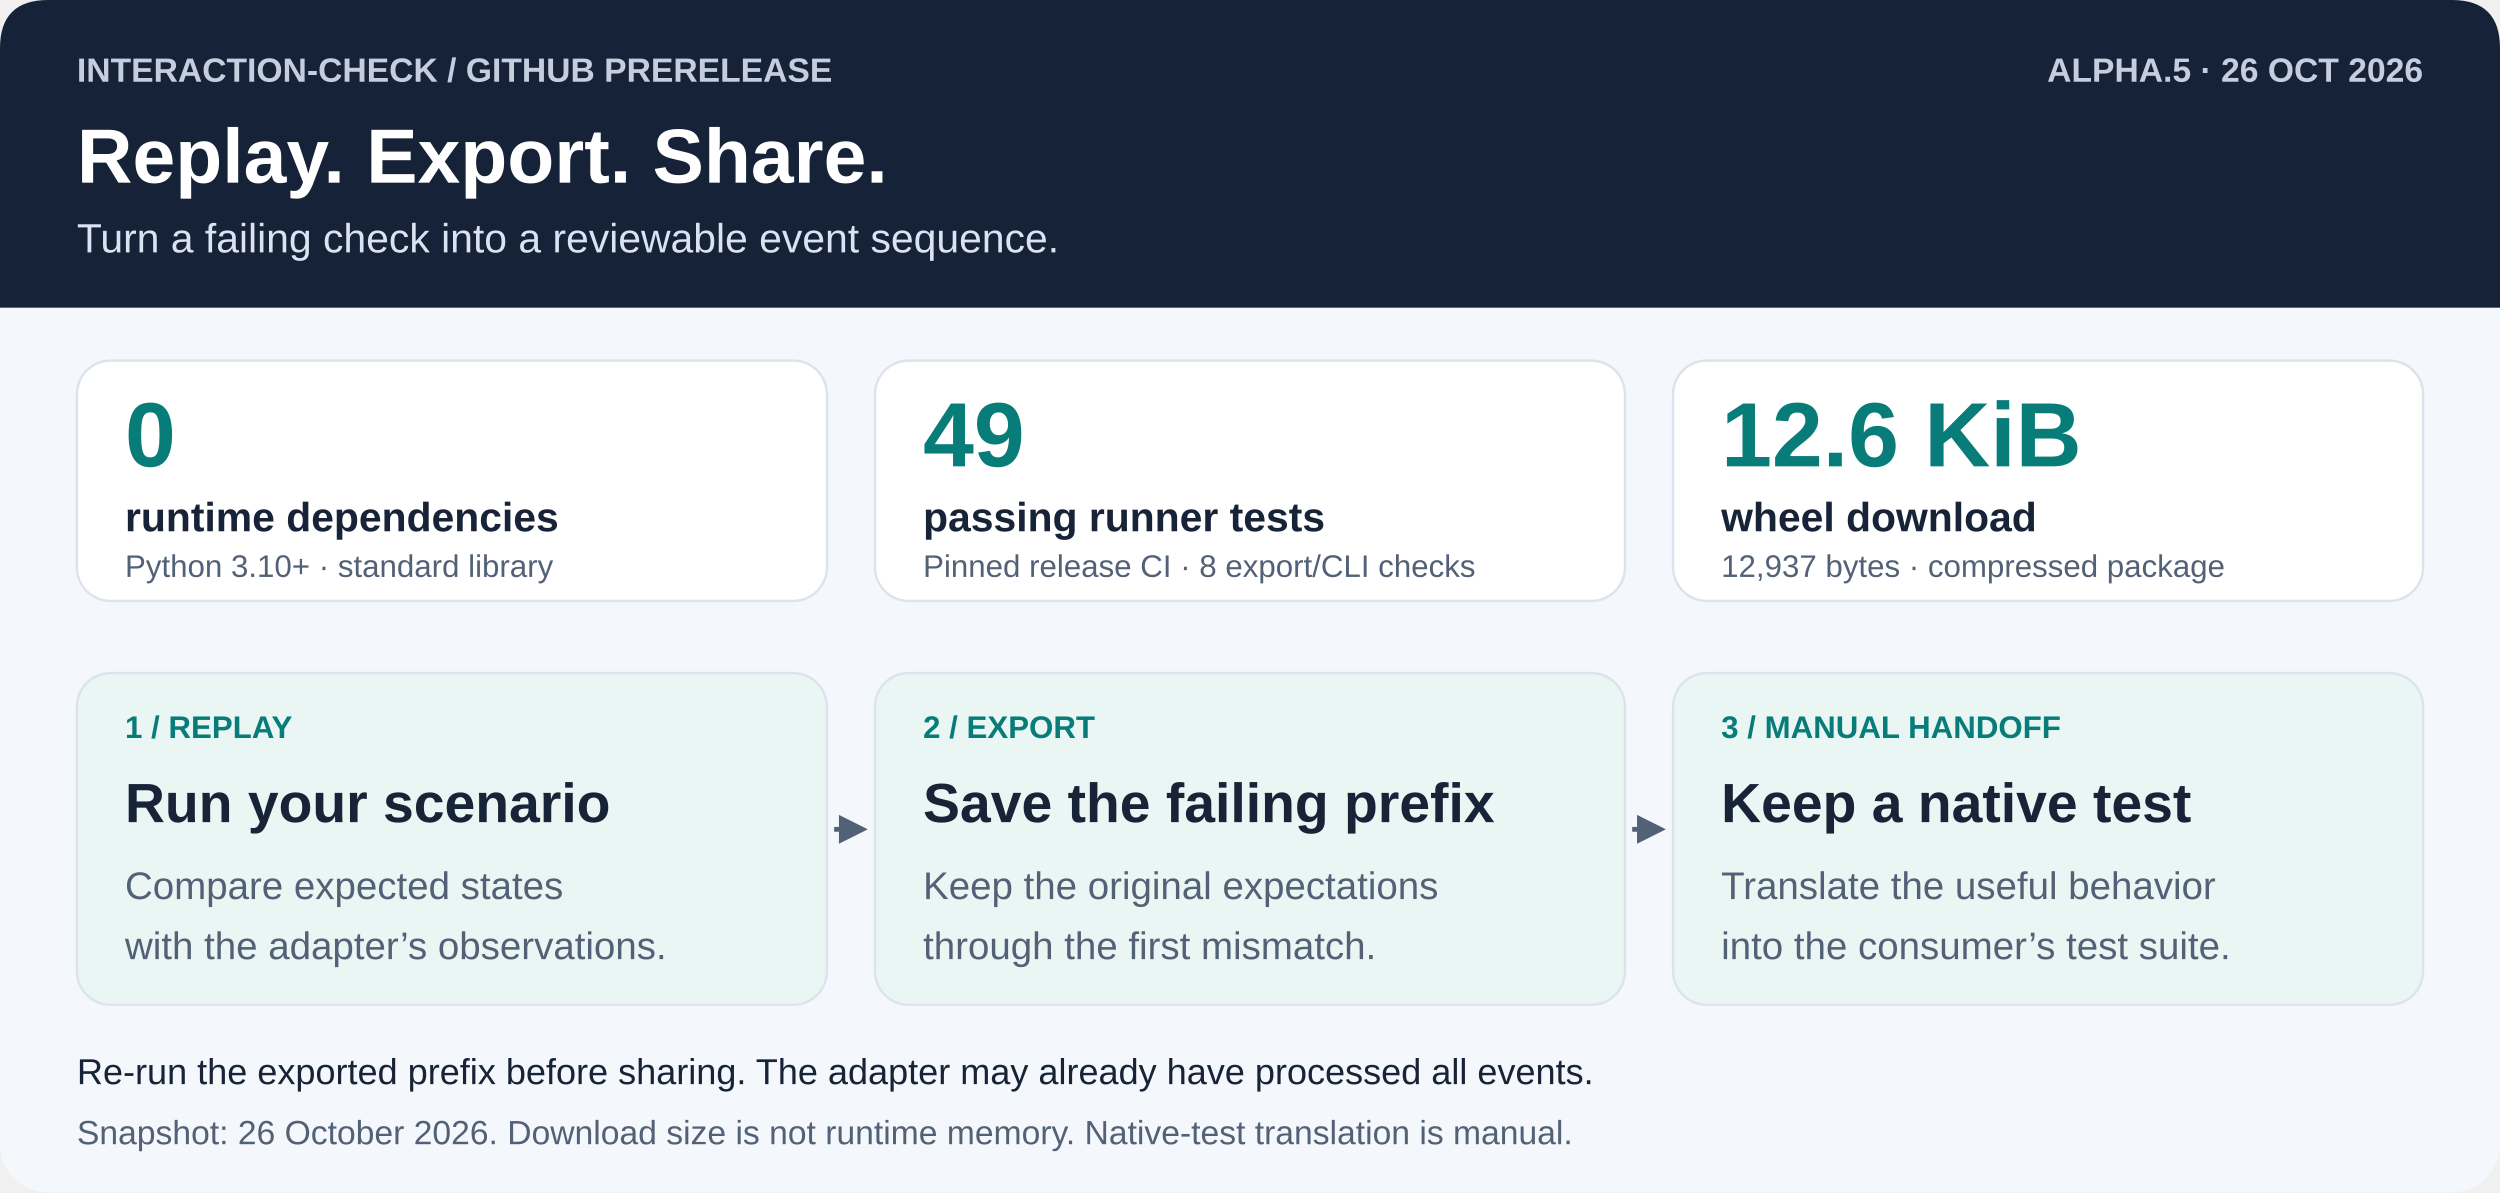
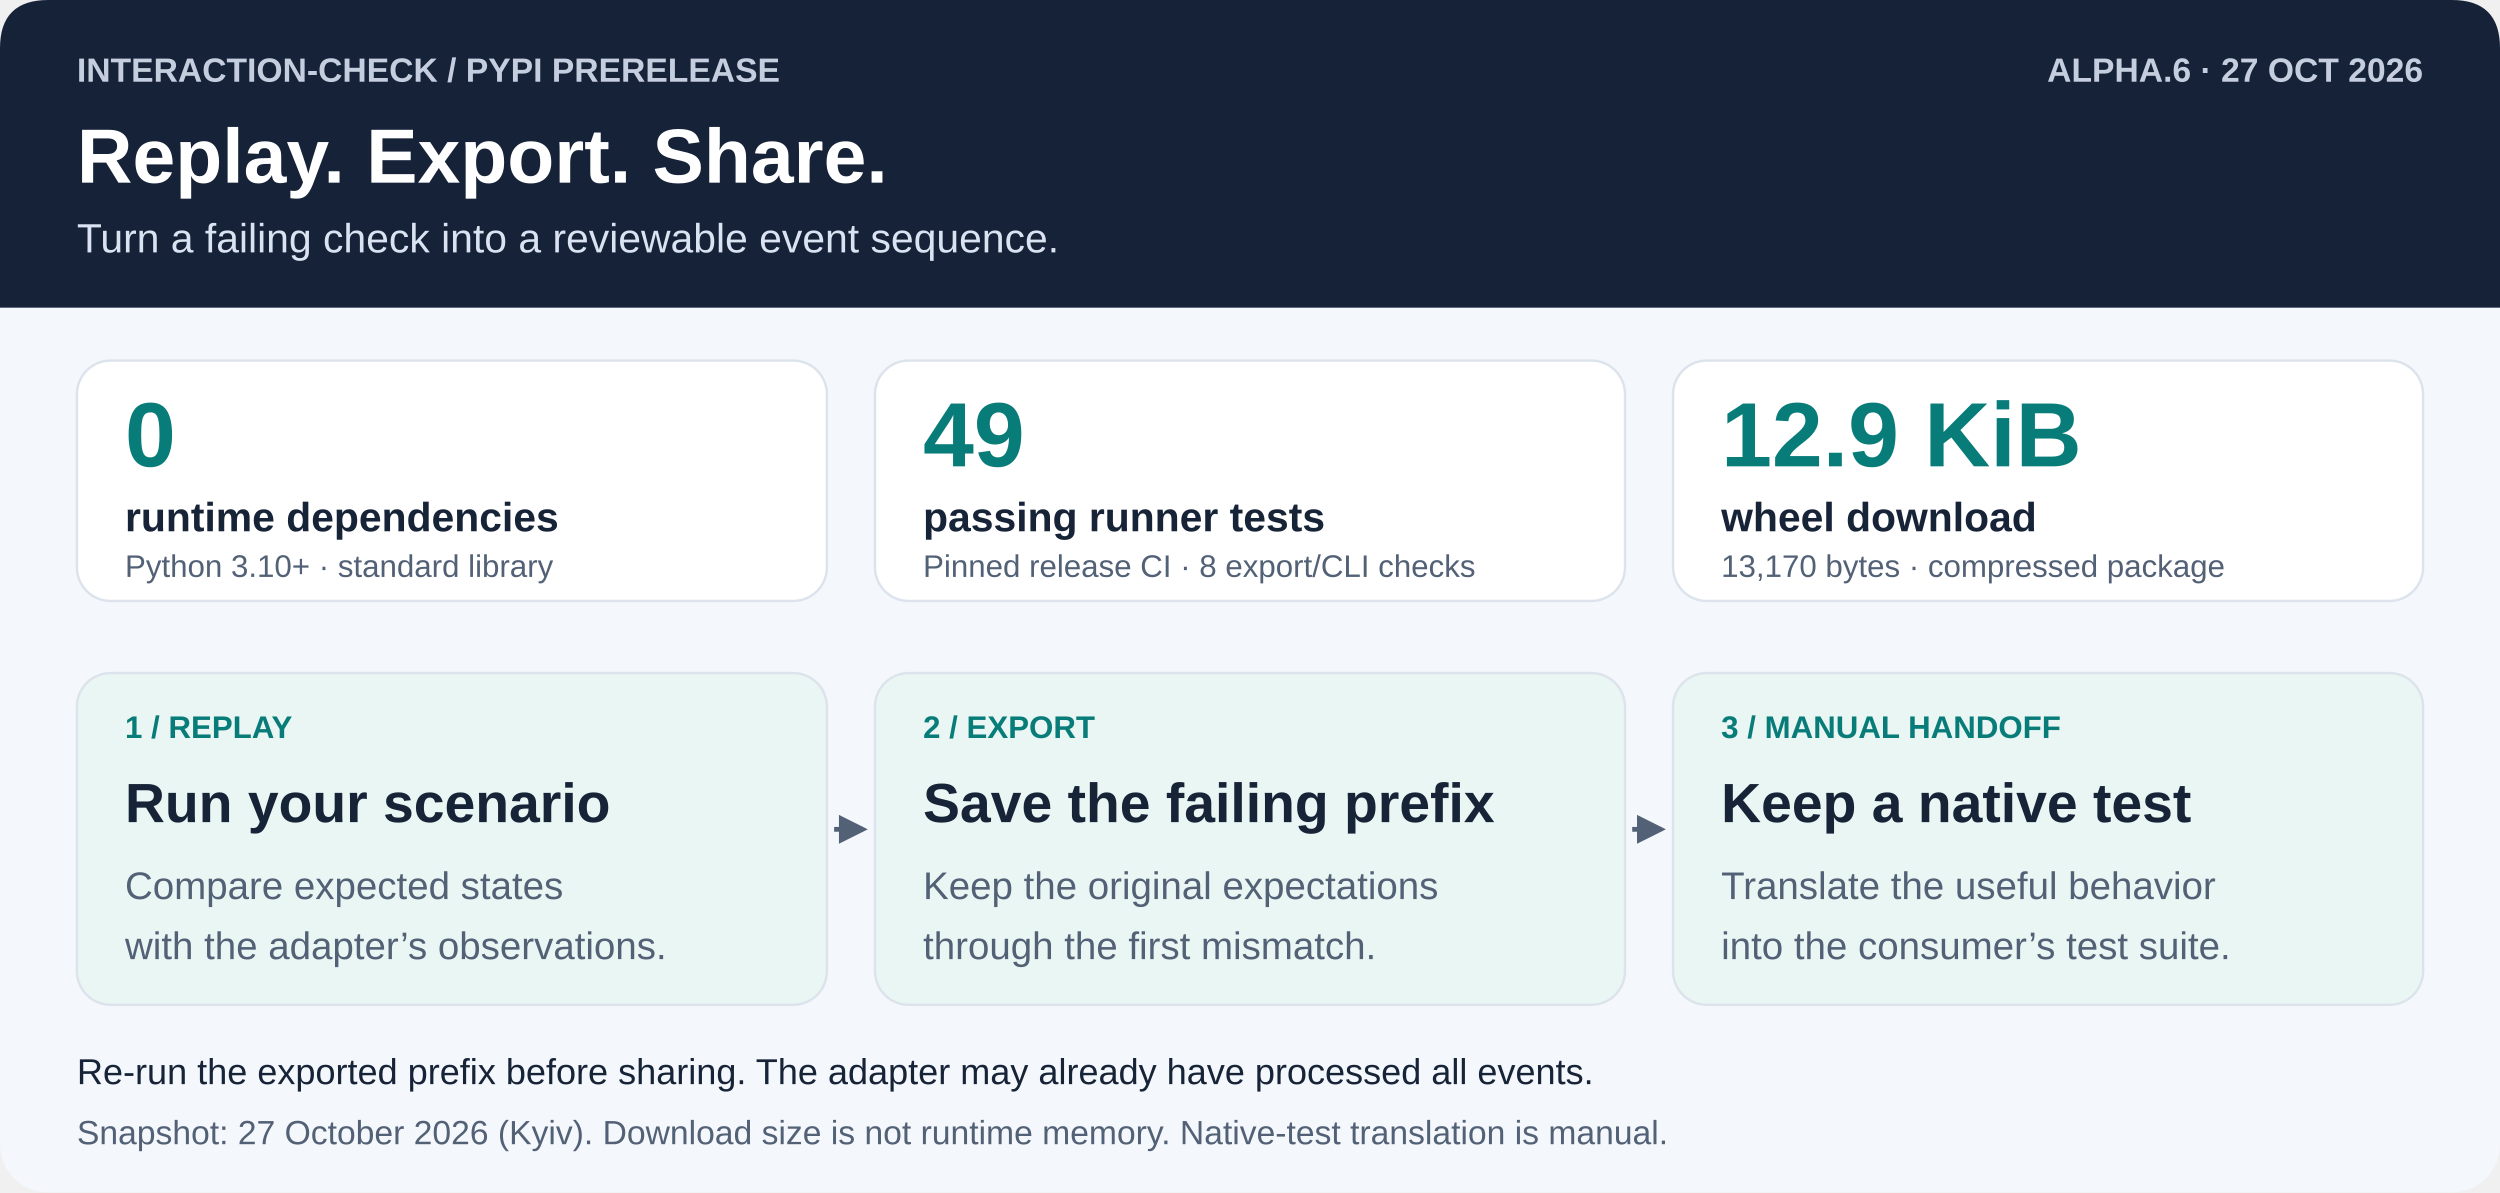
<svg xmlns="http://www.w3.org/2000/svg" width="1040" height="496" viewBox="0 0 1040 496" role="img" aria-labelledby="title description">
  <defs>
    <marker id="arrow" markerWidth="6" markerHeight="6" refX="5" refY="3" orient="auto">
      <path d="M0 0 L6 3 L0 6Z" fill="#526176" />
    </marker>
  </defs>
  <rect width="1040" height="496" rx="20" fill="#f4f7fb" />
  <path d="M20 0H1020Q1040 0 1040 20V128H0V20Q0 0 20 0Z" fill="#152238" />
  <g font-family="Arial, Helvetica, sans-serif">
-     <text x="32" y="34" font-size="14" fill="#c4cede" font-weight="700" text-anchor="start">INTERACTION-CHECK / GITHUB PRERELEASE</text>
-     <text x="1008" y="34" font-size="14" fill="#c4cede" font-weight="700" text-anchor="end">ALPHA.5 · 26 OCT 2026</text>
+     <text x="32" y="34" font-size="14" fill="#c4cede" font-weight="700" text-anchor="start">INTERACTION-CHECK / PYPI PRERELEASE</text>
+     <text x="1008" y="34" font-size="14" fill="#c4cede" font-weight="700" text-anchor="end">ALPHA.6 · 27 OCT 2026</text>
    <text x="32" y="76" font-size="32" fill="#ffffff" font-weight="700" text-anchor="start">Replay. Export. Share.</text>
    <text x="32" y="105" font-size="17" fill="#dae3f1" font-weight="400" text-anchor="start">Turn a failing check into a reviewable event sequence.</text>
    <rect x="32" y="150" width="312" height="100" rx="14" fill="#ffffff" stroke="#dce3ec" />
    <text x="52" y="194" font-size="38" fill="#087c79" font-weight="700" text-anchor="start">0</text>
    <text x="52" y="221" font-size="17" fill="#172438" font-weight="700" text-anchor="start">runtime dependencies</text>
    <text x="52" y="240" font-size="13" fill="#526176" font-weight="400" text-anchor="start">Python 3.10+ · standard library</text>
    <rect x="364" y="150" width="312" height="100" rx="14" fill="#ffffff" stroke="#dce3ec" />
    <text x="384" y="194" font-size="38" fill="#087c79" font-weight="700" text-anchor="start">49</text>
    <text x="384" y="221" font-size="17" fill="#172438" font-weight="700" text-anchor="start">passing runner tests</text>
    <text x="384" y="240" font-size="13" fill="#526176" font-weight="400" text-anchor="start">Pinned release CI · 8 export/CLI checks</text>
    <rect x="696" y="150" width="312" height="100" rx="14" fill="#ffffff" stroke="#dce3ec" />
-     <text x="716" y="194" font-size="38" fill="#087c79" font-weight="700" text-anchor="start">12.6 KiB</text>
+     <text x="716" y="194" font-size="38" fill="#087c79" font-weight="700" text-anchor="start">12.9 KiB</text>
    <text x="716" y="221" font-size="17" fill="#172438" font-weight="700" text-anchor="start">wheel download</text>
-     <text x="716" y="240" font-size="13" fill="#526176" font-weight="400" text-anchor="start">12,937 bytes · compressed package</text>
+     <text x="716" y="240" font-size="13" fill="#526176" font-weight="400" text-anchor="start">13,170 bytes · compressed package</text>
    <rect x="32" y="280" width="312" height="138" rx="14" fill="#eaf6f3" stroke="#dce3ec" />
    <text x="52" y="307" font-size="13" fill="#087c79" font-weight="700" text-anchor="start">1 / REPLAY</text>
    <text x="52" y="342" font-size="23" fill="#172438" font-weight="700" text-anchor="start">Run your scenario</text>
    <text x="52" y="374" font-size="16" fill="#526176" font-weight="400" text-anchor="start">Compare expected states</text>
    <text x="52" y="399" font-size="16" fill="#526176" font-weight="400" text-anchor="start">with the adapter’s observations.</text>
    <rect x="364" y="280" width="312" height="138" rx="14" fill="#eaf6f3" stroke="#dce3ec" />
    <text x="384" y="307" font-size="13" fill="#087c79" font-weight="700" text-anchor="start">2 / EXPORT</text>
    <text x="384" y="342" font-size="23" fill="#172438" font-weight="700" text-anchor="start">Save the failing prefix</text>
    <text x="384" y="374" font-size="16" fill="#526176" font-weight="400" text-anchor="start">Keep the original expectations</text>
    <text x="384" y="399" font-size="16" fill="#526176" font-weight="400" text-anchor="start">through the first mismatch.</text>
    <rect x="696" y="280" width="312" height="138" rx="14" fill="#eaf6f3" stroke="#dce3ec" />
    <text x="716" y="307" font-size="13" fill="#087c79" font-weight="700" text-anchor="start">3 / MANUAL HANDOFF</text>
    <text x="716" y="342" font-size="23" fill="#172438" font-weight="700" text-anchor="start">Keep a native test</text>
    <text x="716" y="374" font-size="16" fill="#526176" font-weight="400" text-anchor="start">Translate the useful behavior</text>
    <text x="716" y="399" font-size="16" fill="#526176" font-weight="400" text-anchor="start">into the consumer’s test suite.</text>
    <path d="M347 345H359" stroke="#526176" stroke-width="2" marker-end="url(#arrow)" />
    <path d="M679 345H691" stroke="#526176" stroke-width="2" marker-end="url(#arrow)" />
    <text x="32" y="451" font-size="15" fill="#172438" font-weight="400" text-anchor="start">Re-run the exported prefix before sharing. The adapter may already have processed all events.</text>
-     <text x="32" y="476" font-size="14" fill="#526176" font-weight="400" text-anchor="start">Snapshot: 26 October 2026. Download size is not runtime memory. Native-test translation is manual.</text>
+     <text x="32" y="476" font-size="14" fill="#526176" font-weight="400" text-anchor="start">Snapshot: 27 October 2026 (Kyiv). Download size is not runtime memory. Native-test translation is manual.</text>
  </g>
</svg>
